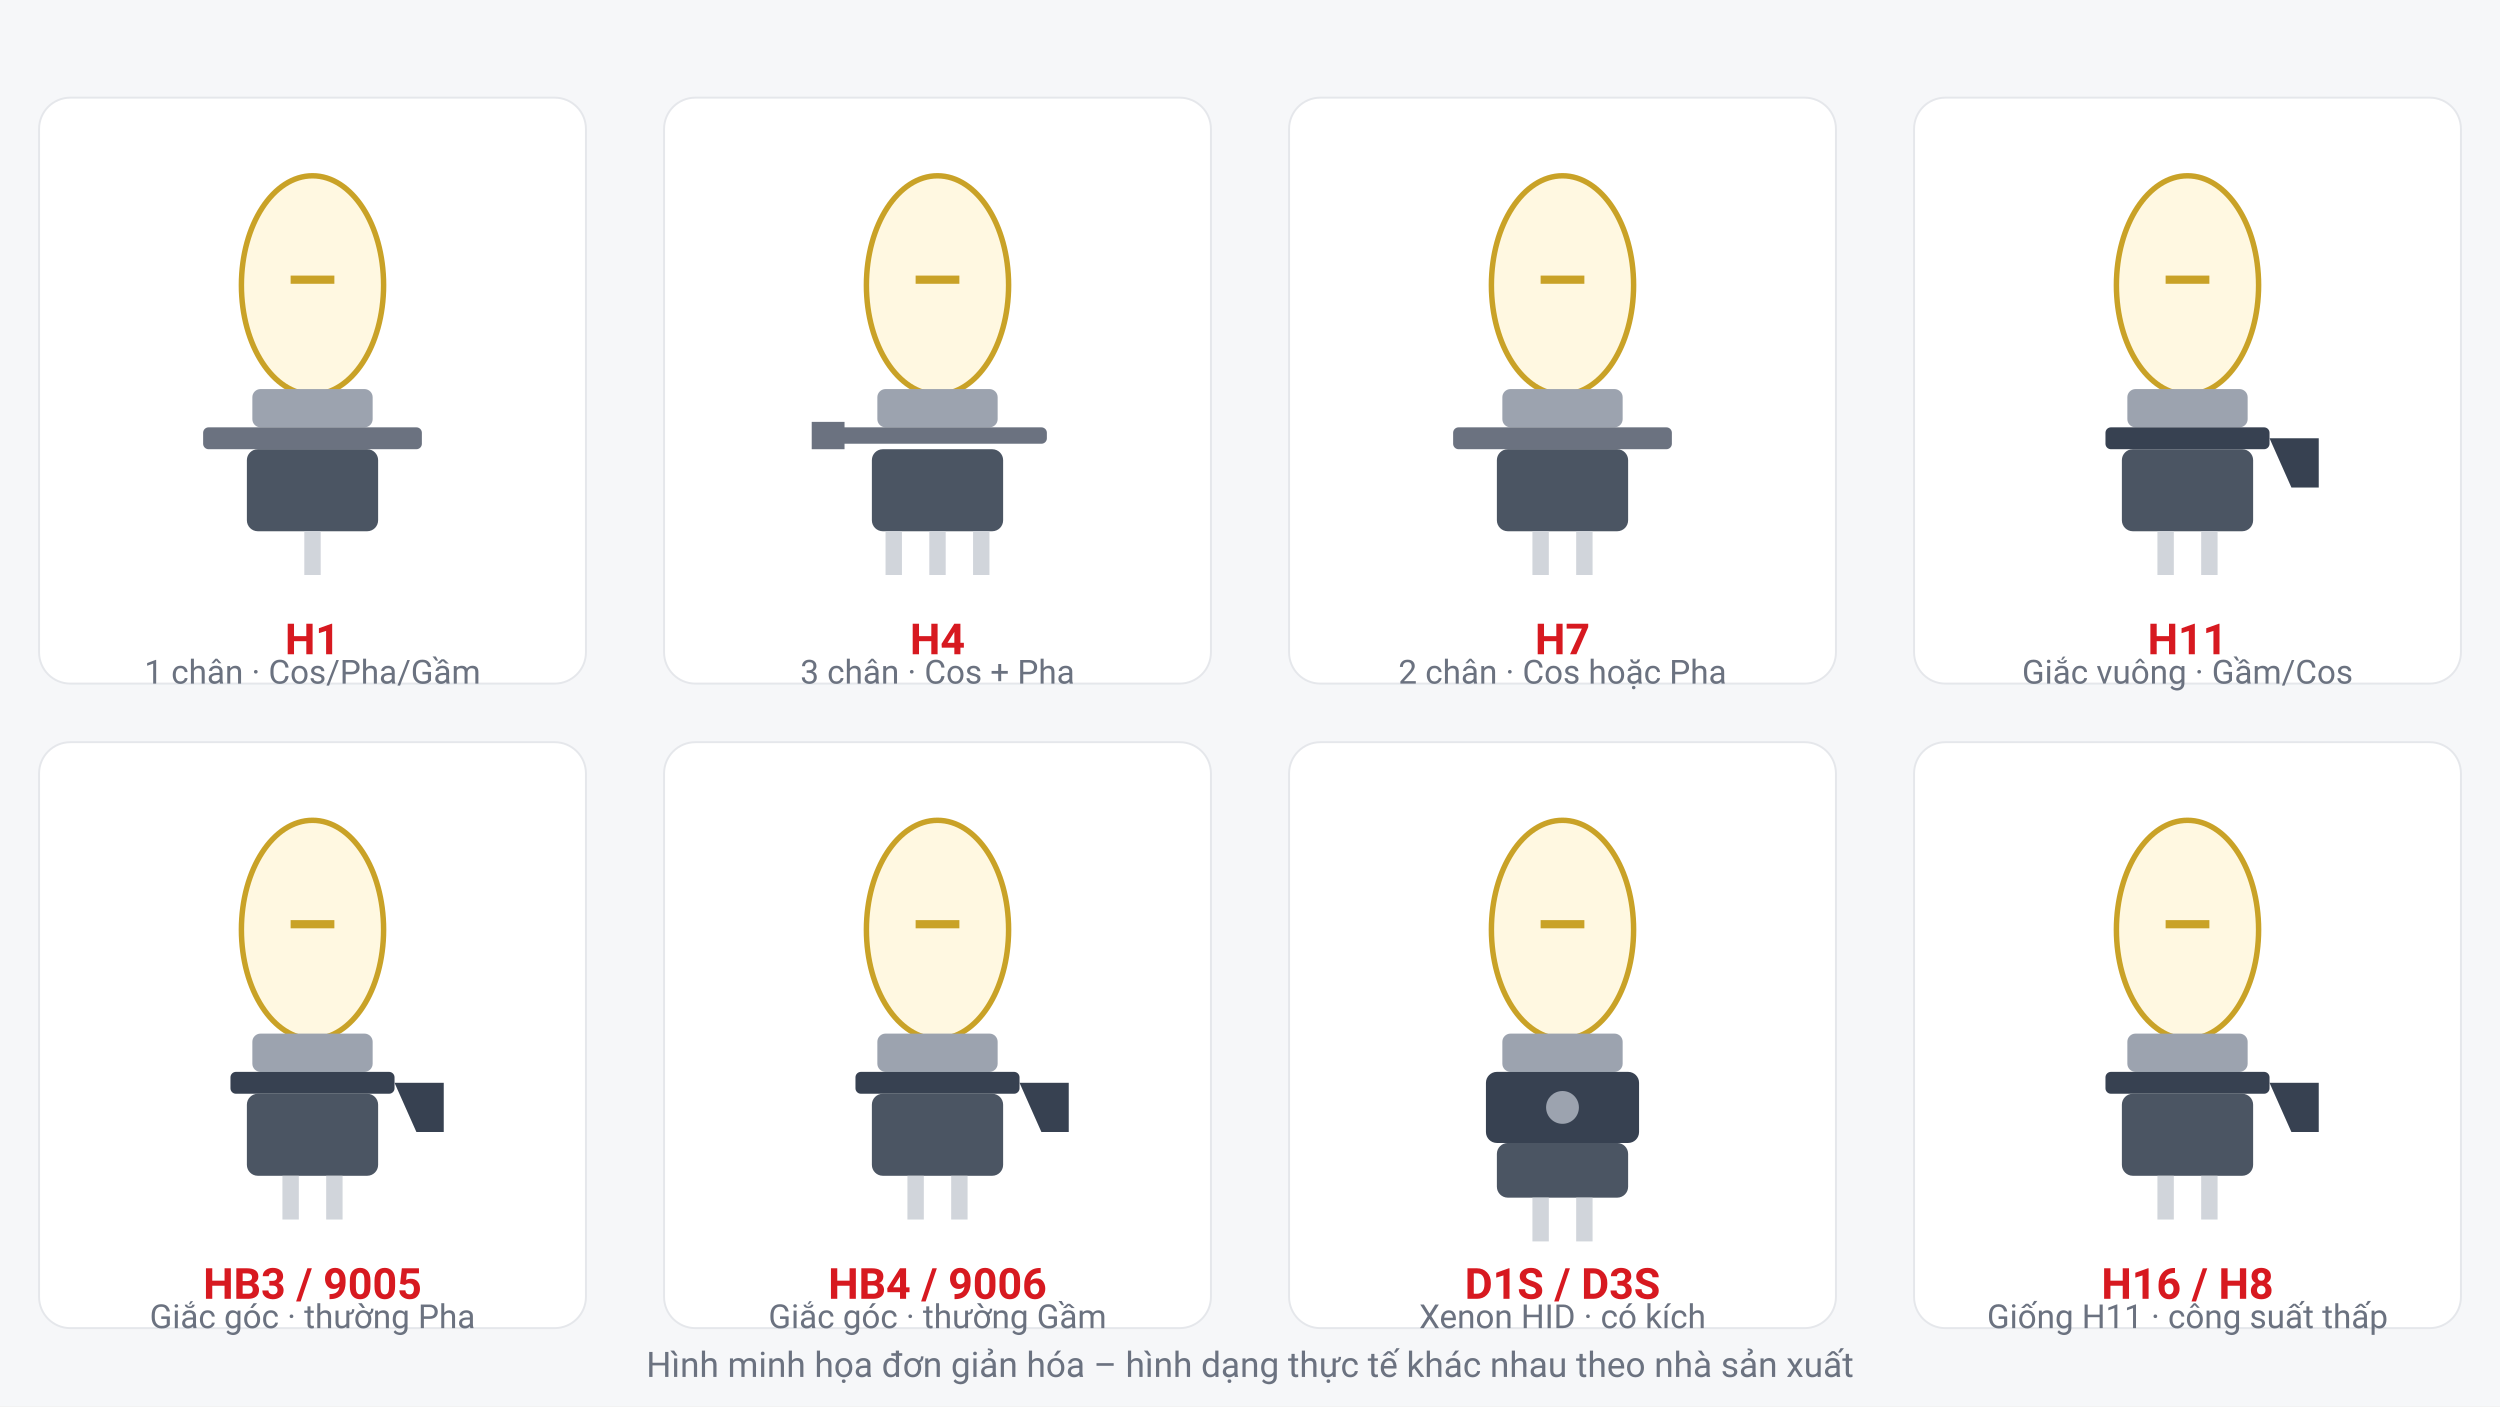
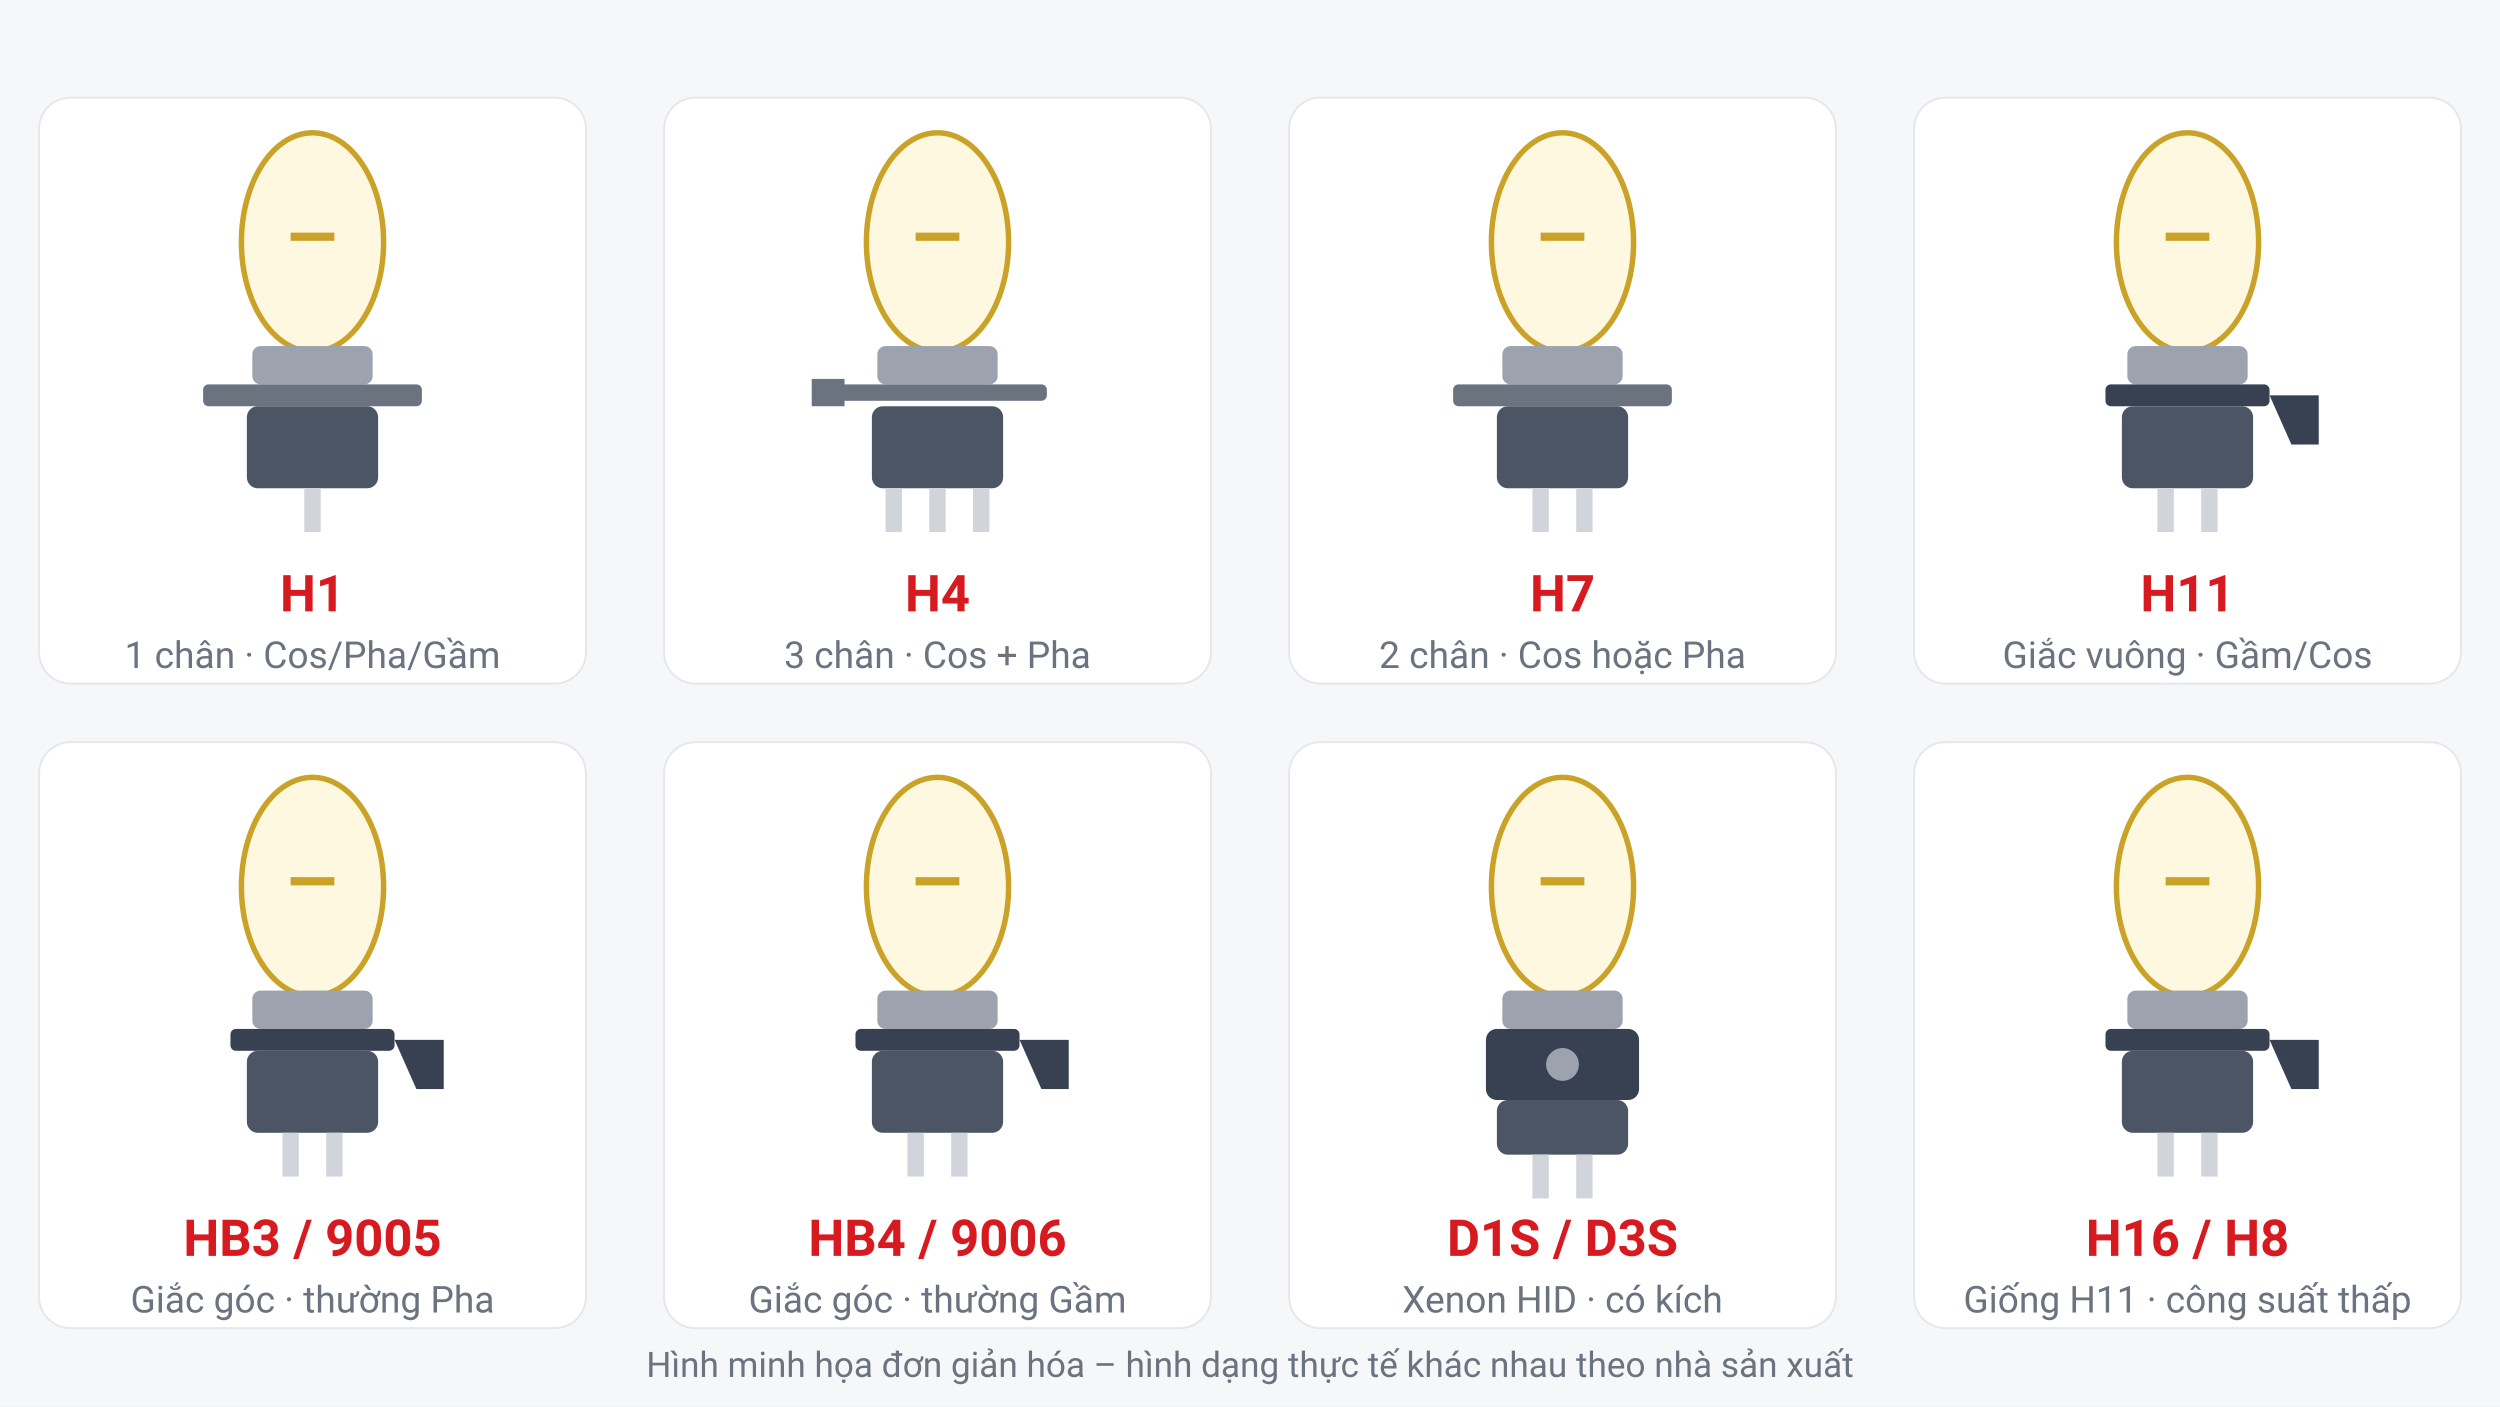
<svg xmlns="http://www.w3.org/2000/svg" viewBox="0 0 1280 720" width="1280" height="720">
  <rect width="1280" height="720" fill="#f6f7f9" />
  <rect x="20" y="50" width="280" height="300" rx="16" fill="#fff" stroke="#e5e7eb" />
-   <g transform="translate(160,230) scale(1.4)">
+   <g transform="translate(160,208) scale(1.4)">
    <ellipse cx="0" cy="-60" rx="26" ry="40" fill="#fff8e1" stroke="#c9a227" stroke-width="2" />
    <line x1="-8" y1="-62" x2="8" y2="-62" stroke="#c9a227" stroke-width="3" />
    <rect x="-22" y="-22" width="44" height="14" rx="3" fill="#9ca3af" />
    <rect x="-40" y="-8" width="80" height="8" rx="2" fill="#6b7280" />
    <rect x="-24" y="0" width="48" height="30" rx="4" fill="#4b5563" transform="translate(0,0)" />
    <rect x="-3" y="30" width="6" height="16" fill="#d1d5db" />
  </g>
-   <text x="160" y="335" text-anchor="middle" font-family="Segoe UI,Roboto,Arial,sans-serif" font-size="22" font-weight="700" fill="#d71920">H1</text>
-   <text x="160" y="350" text-anchor="middle" font-family="Segoe UI,Roboto,Arial,sans-serif" font-size="17" fill="#6b7280">1 chân · Cos/Pha/Gầm</text>
+   <text x="160" y="313" text-anchor="middle" font-family="Segoe UI,Roboto,Arial,sans-serif" font-size="26" font-weight="700" fill="#d71920">H1</text>
+   <text x="160" y="342" text-anchor="middle" font-family="Segoe UI,Roboto,Arial,sans-serif" font-size="19" fill="#6b7280">1 chân · Cos/Pha/Gầm</text>
  <rect x="340" y="50" width="280" height="300" rx="16" fill="#fff" stroke="#e5e7eb" />
-   <g transform="translate(480,230) scale(1.4)">
+   <g transform="translate(480,208) scale(1.4)">
    <ellipse cx="0" cy="-60" rx="26" ry="40" fill="#fff8e1" stroke="#c9a227" stroke-width="2" />
    <line x1="-8" y1="-62" x2="8" y2="-62" stroke="#c9a227" stroke-width="3" />
    <rect x="-22" y="-22" width="44" height="14" rx="3" fill="#9ca3af" />
    <rect x="-40" y="-8" width="80" height="6" rx="2" fill="#6b7280" />
    <rect x="-46" y="-10" width="12" height="10" fill="#6b7280" />
    <rect x="-24" y="0" width="48" height="30" rx="4" fill="#4b5563" transform="translate(0,0)" />
    <rect x="-19" y="30" width="6" height="16" fill="#d1d5db" />
    <rect x="-3" y="30" width="6" height="16" fill="#d1d5db" />
    <rect x="13" y="30" width="6" height="16" fill="#d1d5db" />
  </g>
-   <text x="480" y="335" text-anchor="middle" font-family="Segoe UI,Roboto,Arial,sans-serif" font-size="22" font-weight="700" fill="#d71920">H4</text>
-   <text x="480" y="350" text-anchor="middle" font-family="Segoe UI,Roboto,Arial,sans-serif" font-size="17" fill="#6b7280">3 chân · Cos + Pha</text>
+   <text x="480" y="313" text-anchor="middle" font-family="Segoe UI,Roboto,Arial,sans-serif" font-size="26" font-weight="700" fill="#d71920">H4</text>
+   <text x="480" y="342" text-anchor="middle" font-family="Segoe UI,Roboto,Arial,sans-serif" font-size="19" fill="#6b7280">3 chân · Cos + Pha</text>
  <rect x="660" y="50" width="280" height="300" rx="16" fill="#fff" stroke="#e5e7eb" />
-   <g transform="translate(800,230) scale(1.4)">
+   <g transform="translate(800,208) scale(1.4)">
    <ellipse cx="0" cy="-60" rx="26" ry="40" fill="#fff8e1" stroke="#c9a227" stroke-width="2" />
    <line x1="-8" y1="-62" x2="8" y2="-62" stroke="#c9a227" stroke-width="3" />
    <rect x="-22" y="-22" width="44" height="14" rx="3" fill="#9ca3af" />
    <rect x="-40" y="-8" width="80" height="8" rx="2" fill="#6b7280" />
    <rect x="-24" y="0" width="48" height="30" rx="4" fill="#4b5563" transform="translate(0,0)" />
    <rect x="-11" y="30" width="6" height="16" fill="#d1d5db" />
    <rect x="5" y="30" width="6" height="16" fill="#d1d5db" />
  </g>
-   <text x="800" y="335" text-anchor="middle" font-family="Segoe UI,Roboto,Arial,sans-serif" font-size="22" font-weight="700" fill="#d71920">H7</text>
-   <text x="800" y="350" text-anchor="middle" font-family="Segoe UI,Roboto,Arial,sans-serif" font-size="17" fill="#6b7280">2 chân · Cos hoặc Pha</text>
+   <text x="800" y="313" text-anchor="middle" font-family="Segoe UI,Roboto,Arial,sans-serif" font-size="26" font-weight="700" fill="#d71920">H7</text>
+   <text x="800" y="342" text-anchor="middle" font-family="Segoe UI,Roboto,Arial,sans-serif" font-size="19" fill="#6b7280">2 chân · Cos hoặc Pha</text>
  <rect x="980" y="50" width="280" height="300" rx="16" fill="#fff" stroke="#e5e7eb" />
-   <g transform="translate(1120,230) scale(1.4)">
+   <g transform="translate(1120,208) scale(1.4)">
    <ellipse cx="0" cy="-60" rx="26" ry="40" fill="#fff8e1" stroke="#c9a227" stroke-width="2" />
    <line x1="-8" y1="-62" x2="8" y2="-62" stroke="#c9a227" stroke-width="3" />
    <rect x="-22" y="-22" width="44" height="14" rx="3" fill="#9ca3af" />
    <rect x="-30" y="-8" width="60" height="8" rx="2" fill="#374151" />
    <path d="M30 -4 l18 0 l0 18 l-10 0 z" fill="#374151" />
    <rect x="-24" y="0" width="48" height="30" rx="4" fill="#4b5563" transform="translate(0,0)" />
    <rect x="-11" y="30" width="6" height="16" fill="#d1d5db" />
    <rect x="5" y="30" width="6" height="16" fill="#d1d5db" />
  </g>
-   <text x="1120" y="335" text-anchor="middle" font-family="Segoe UI,Roboto,Arial,sans-serif" font-size="22" font-weight="700" fill="#d71920">H11</text>
-   <text x="1120" y="350" text-anchor="middle" font-family="Segoe UI,Roboto,Arial,sans-serif" font-size="17" fill="#6b7280">Giắc vuông · Gầm/Cos</text>
+   <text x="1120" y="313" text-anchor="middle" font-family="Segoe UI,Roboto,Arial,sans-serif" font-size="26" font-weight="700" fill="#d71920">H11</text>
+   <text x="1120" y="342" text-anchor="middle" font-family="Segoe UI,Roboto,Arial,sans-serif" font-size="19" fill="#6b7280">Giắc vuông · Gầm/Cos</text>
  <rect x="20" y="380" width="280" height="300" rx="16" fill="#fff" stroke="#e5e7eb" />
-   <g transform="translate(160,560) scale(1.4)">
+   <g transform="translate(160,538) scale(1.4)">
    <ellipse cx="0" cy="-60" rx="26" ry="40" fill="#fff8e1" stroke="#c9a227" stroke-width="2" />
    <line x1="-8" y1="-62" x2="8" y2="-62" stroke="#c9a227" stroke-width="3" />
    <rect x="-22" y="-22" width="44" height="14" rx="3" fill="#9ca3af" />
    <rect x="-30" y="-8" width="60" height="8" rx="2" fill="#374151" />
    <path d="M30 -4 l18 0 l0 18 l-10 0 z" fill="#374151" />
    <rect x="-24" y="0" width="48" height="30" rx="4" fill="#4b5563" transform="translate(0,0)" />
    <rect x="-11" y="30" width="6" height="16" fill="#d1d5db" />
    <rect x="5" y="30" width="6" height="16" fill="#d1d5db" />
  </g>
-   <text x="160" y="665" text-anchor="middle" font-family="Segoe UI,Roboto,Arial,sans-serif" font-size="22" font-weight="700" fill="#d71920">HB3 / 9005</text>
-   <text x="160" y="680" text-anchor="middle" font-family="Segoe UI,Roboto,Arial,sans-serif" font-size="17" fill="#6b7280">Giắc góc · thường Pha</text>
+   <text x="160" y="643" text-anchor="middle" font-family="Segoe UI,Roboto,Arial,sans-serif" font-size="26" font-weight="700" fill="#d71920">HB3 / 9005</text>
+   <text x="160" y="672" text-anchor="middle" font-family="Segoe UI,Roboto,Arial,sans-serif" font-size="19" fill="#6b7280">Giắc góc · thường Pha</text>
  <rect x="340" y="380" width="280" height="300" rx="16" fill="#fff" stroke="#e5e7eb" />
-   <g transform="translate(480,560) scale(1.4)">
+   <g transform="translate(480,538) scale(1.4)">
    <ellipse cx="0" cy="-60" rx="26" ry="40" fill="#fff8e1" stroke="#c9a227" stroke-width="2" />
    <line x1="-8" y1="-62" x2="8" y2="-62" stroke="#c9a227" stroke-width="3" />
    <rect x="-22" y="-22" width="44" height="14" rx="3" fill="#9ca3af" />
    <rect x="-30" y="-8" width="60" height="8" rx="2" fill="#374151" />
    <path d="M30 -4 l18 0 l0 18 l-10 0 z" fill="#374151" />
    <rect x="-24" y="0" width="48" height="30" rx="4" fill="#4b5563" transform="translate(0,0)" />
    <rect x="-11" y="30" width="6" height="16" fill="#d1d5db" />
    <rect x="5" y="30" width="6" height="16" fill="#d1d5db" />
  </g>
-   <text x="480" y="665" text-anchor="middle" font-family="Segoe UI,Roboto,Arial,sans-serif" font-size="22" font-weight="700" fill="#d71920">HB4 / 9006</text>
-   <text x="480" y="680" text-anchor="middle" font-family="Segoe UI,Roboto,Arial,sans-serif" font-size="17" fill="#6b7280">Giắc góc · thường Gầm</text>
+   <text x="480" y="643" text-anchor="middle" font-family="Segoe UI,Roboto,Arial,sans-serif" font-size="26" font-weight="700" fill="#d71920">HB4 / 9006</text>
+   <text x="480" y="672" text-anchor="middle" font-family="Segoe UI,Roboto,Arial,sans-serif" font-size="19" fill="#6b7280">Giắc góc · thường Gầm</text>
  <rect x="660" y="380" width="280" height="300" rx="16" fill="#fff" stroke="#e5e7eb" />
-   <g transform="translate(800,560) scale(1.4)">
+   <g transform="translate(800,538) scale(1.4)">
    <ellipse cx="0" cy="-60" rx="26" ry="40" fill="#fff8e1" stroke="#c9a227" stroke-width="2" />
    <line x1="-8" y1="-62" x2="8" y2="-62" stroke="#c9a227" stroke-width="3" />
    <rect x="-22" y="-22" width="44" height="14" rx="3" fill="#9ca3af" />
    <rect x="-28" y="-8" width="56" height="26" rx="4" fill="#374151" />
    <circle cx="0" cy="5" r="6" fill="#9ca3af" />
    <rect x="-24" y="0" width="48" height="20" rx="4" fill="#4b5563" transform="translate(0,18)" />
    <rect x="-11" y="38" width="6" height="16" fill="#d1d5db" />
    <rect x="5" y="38" width="6" height="16" fill="#d1d5db" />
  </g>
-   <text x="800" y="665" text-anchor="middle" font-family="Segoe UI,Roboto,Arial,sans-serif" font-size="22" font-weight="700" fill="#d71920">D1S / D3S</text>
-   <text x="800" y="680" text-anchor="middle" font-family="Segoe UI,Roboto,Arial,sans-serif" font-size="17" fill="#6b7280">Xenon HID · có kích</text>
+   <text x="800" y="643" text-anchor="middle" font-family="Segoe UI,Roboto,Arial,sans-serif" font-size="26" font-weight="700" fill="#d71920">D1S / D3S</text>
+   <text x="800" y="672" text-anchor="middle" font-family="Segoe UI,Roboto,Arial,sans-serif" font-size="19" fill="#6b7280">Xenon HID · có kích</text>
  <rect x="980" y="380" width="280" height="300" rx="16" fill="#fff" stroke="#e5e7eb" />
-   <g transform="translate(1120,560) scale(1.4)">
+   <g transform="translate(1120,538) scale(1.4)">
    <ellipse cx="0" cy="-60" rx="26" ry="40" fill="#fff8e1" stroke="#c9a227" stroke-width="2" />
    <line x1="-8" y1="-62" x2="8" y2="-62" stroke="#c9a227" stroke-width="3" />
    <rect x="-22" y="-22" width="44" height="14" rx="3" fill="#9ca3af" />
    <rect x="-30" y="-8" width="60" height="8" rx="2" fill="#374151" />
    <path d="M30 -4 l18 0 l0 18 l-10 0 z" fill="#374151" />
    <rect x="-24" y="0" width="48" height="30" rx="4" fill="#4b5563" transform="translate(0,0)" />
    <rect x="-11" y="30" width="6" height="16" fill="#d1d5db" />
    <rect x="5" y="30" width="6" height="16" fill="#d1d5db" />
  </g>
-   <text x="1120" y="665" text-anchor="middle" font-family="Segoe UI,Roboto,Arial,sans-serif" font-size="22" font-weight="700" fill="#d71920">H16 / H8</text>
-   <text x="1120" y="680" text-anchor="middle" font-family="Segoe UI,Roboto,Arial,sans-serif" font-size="17" fill="#6b7280">Giống H11 · công suất thấp</text>
+   <text x="1120" y="643" text-anchor="middle" font-family="Segoe UI,Roboto,Arial,sans-serif" font-size="26" font-weight="700" fill="#d71920">H16 / H8</text>
+   <text x="1120" y="672" text-anchor="middle" font-family="Segoe UI,Roboto,Arial,sans-serif" font-size="19" fill="#6b7280">Giống H11 · công suất thấp</text>
  <text x="640" y="705" text-anchor="middle" font-family="Segoe UI,Roboto,Arial,sans-serif" font-size="18" fill="#6b7280">Hình minh họa đơn giản hóa – hình dạng thực tế khác nhau theo nhà sản xuất</text>
</svg>
